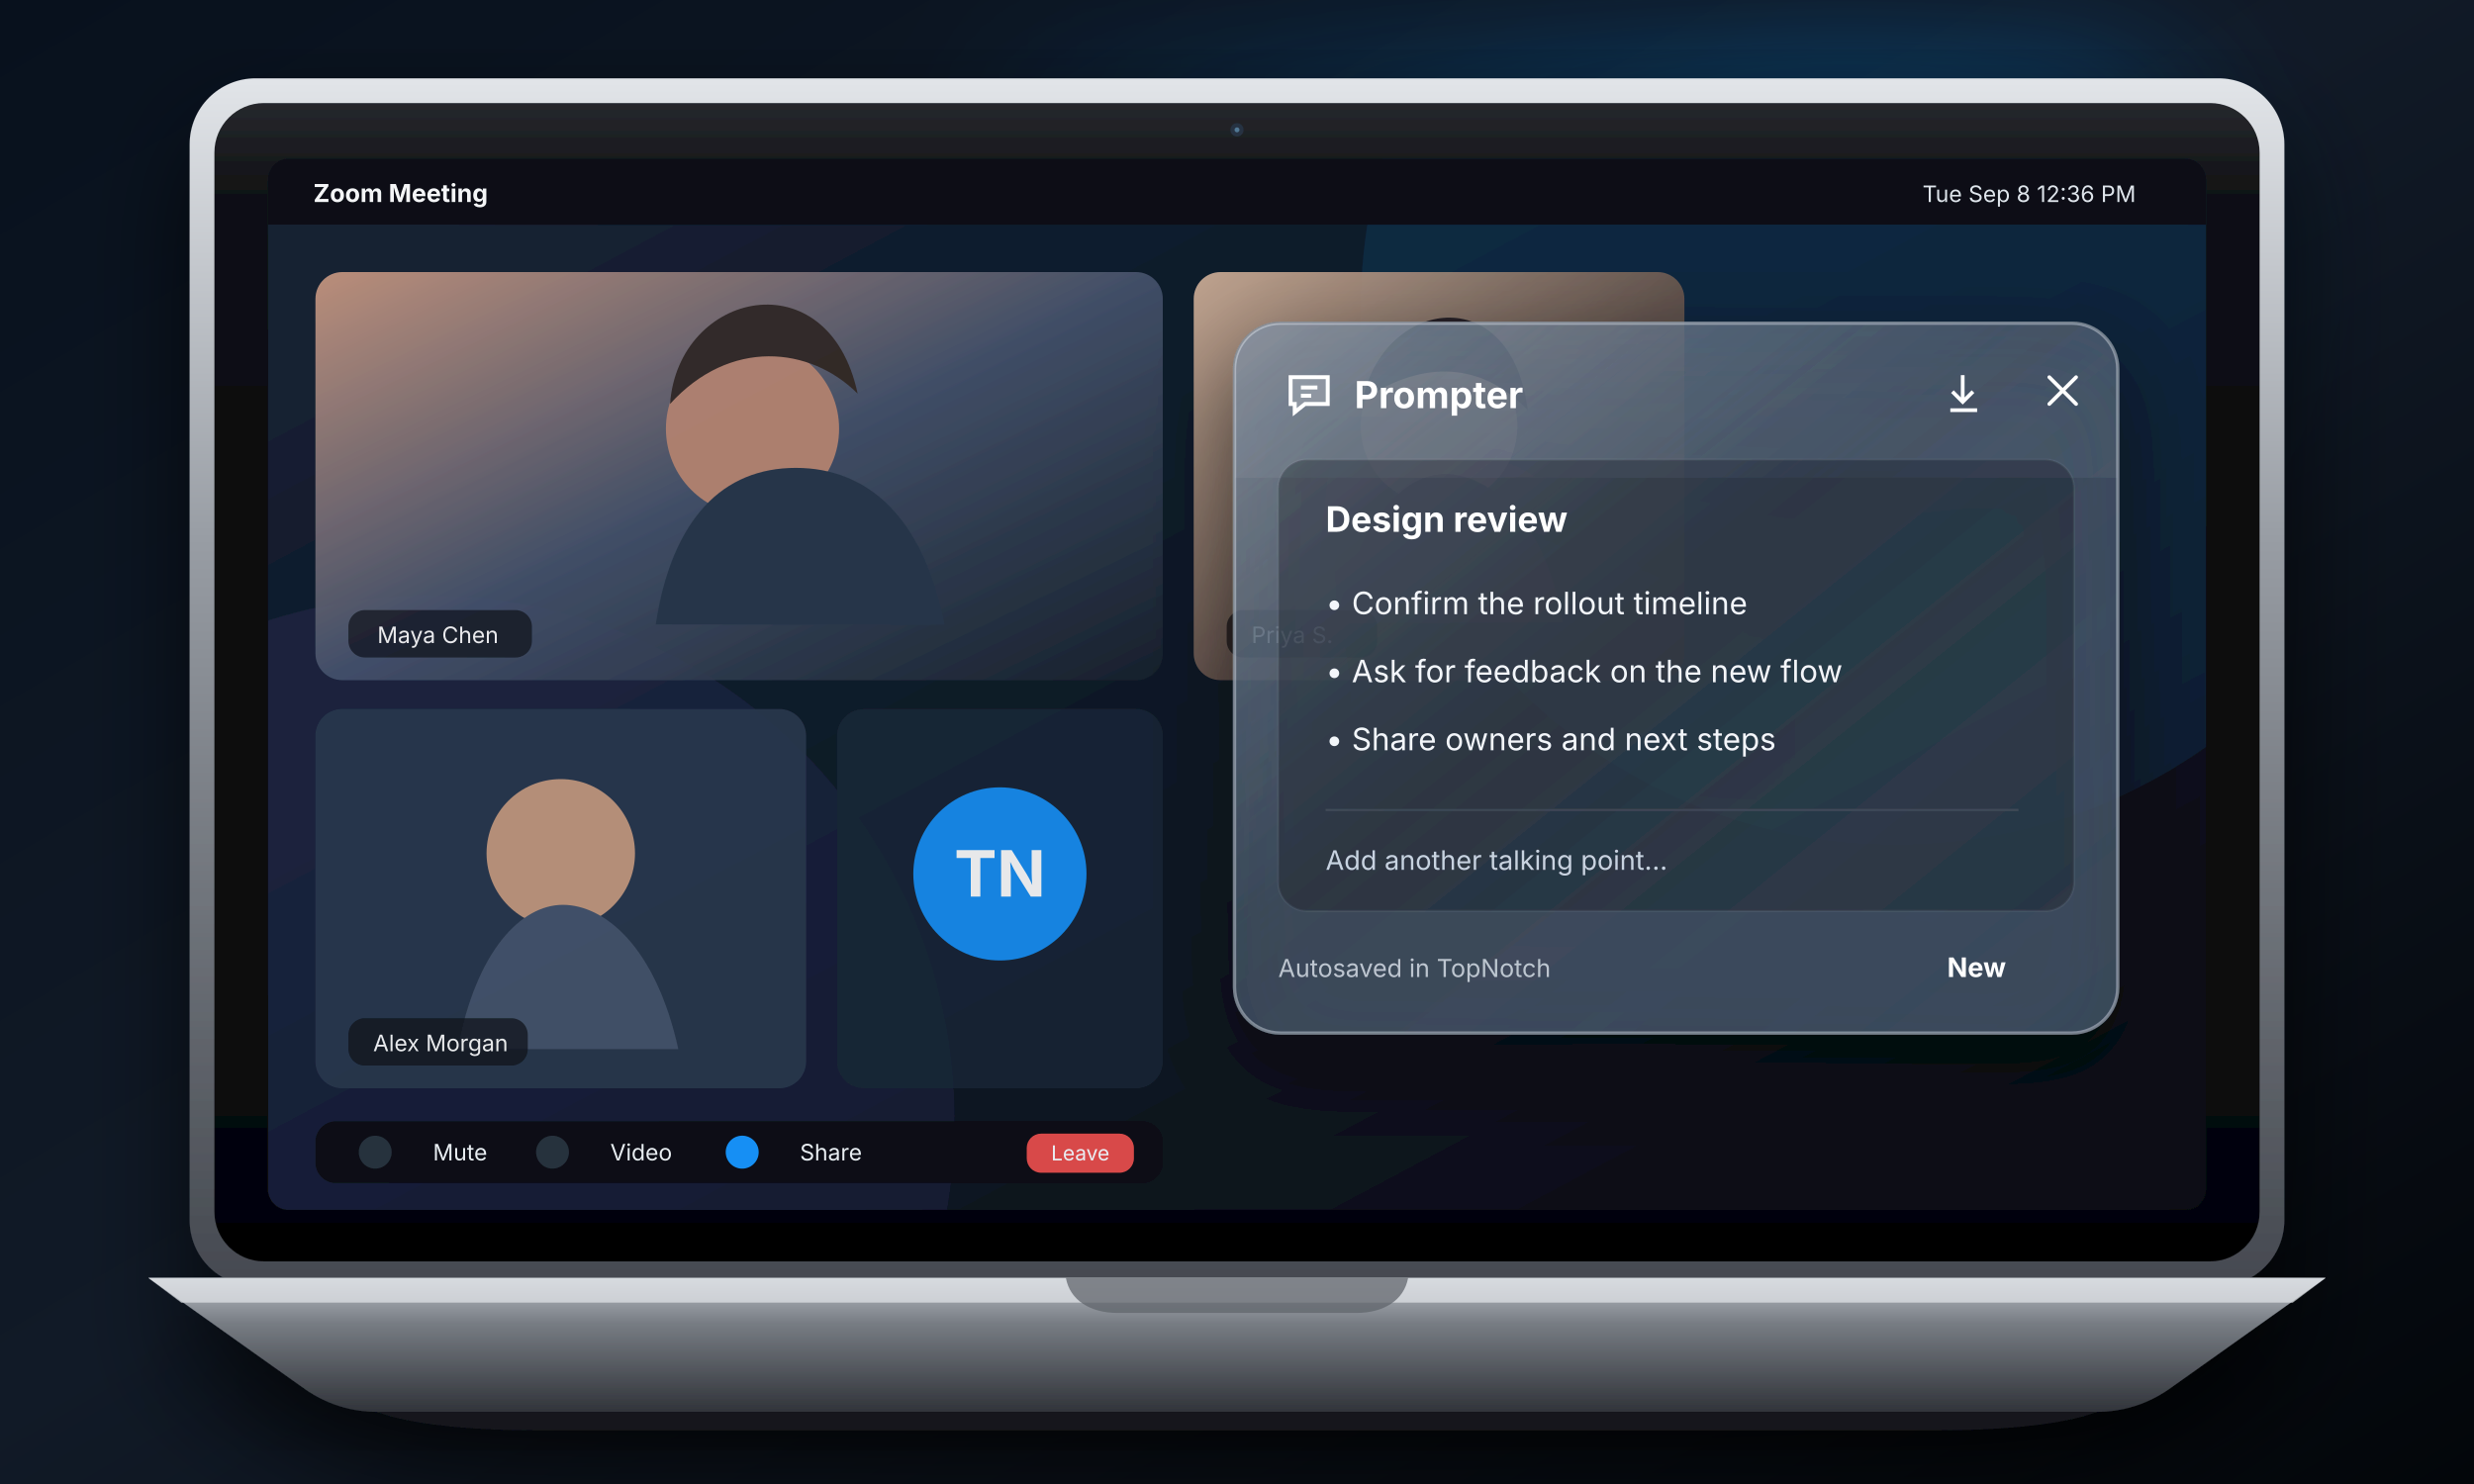
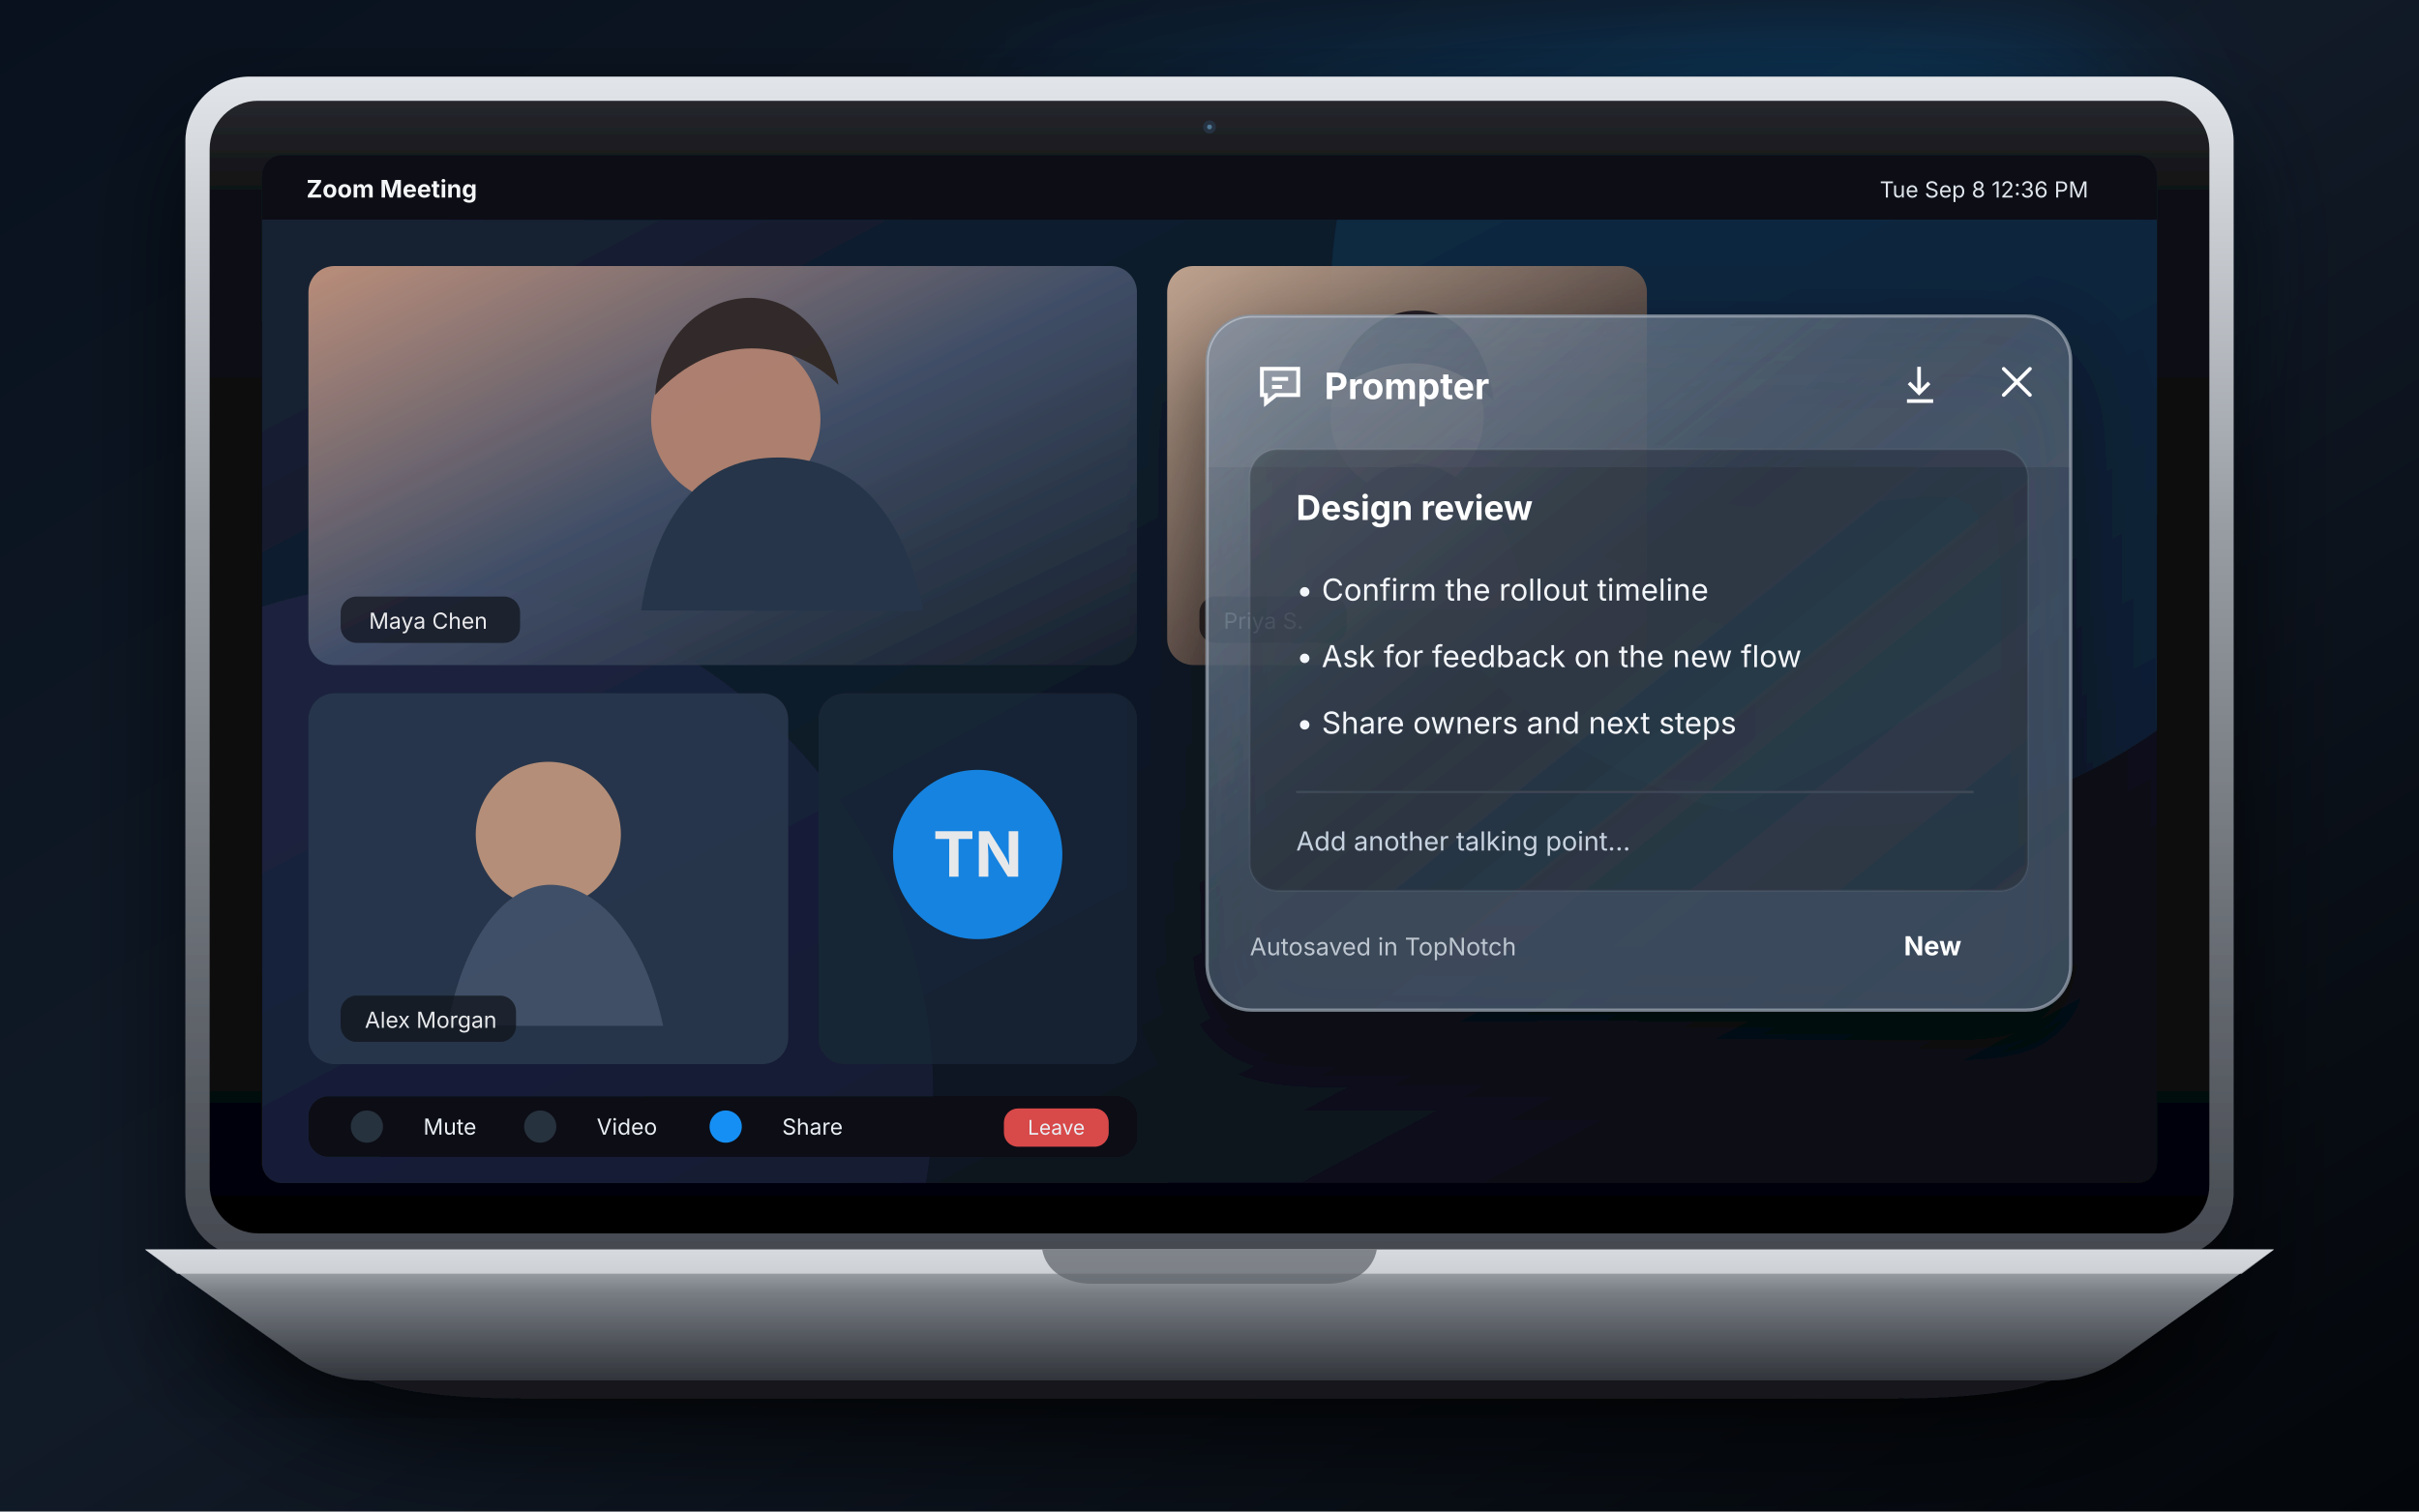
- <svg xmlns="http://www.w3.org/2000/svg" width="1200" height="720" viewBox="0 0 1200 720" role="img" aria-labelledby="title desc">
+ <svg xmlns="http://www.w3.org/2000/svg" width="1600" height="1000" viewBox="0 0 1200 750" role="img" aria-labelledby="title desc">
  <defs>
    <linearGradient id="canvas" x1="0" y1="0" x2="1" y2="1">
      <stop stop-color="#08111d" />
      <stop offset=".48" stop-color="#111a27" />
      <stop offset="1" stop-color="#03060a" />
    </linearGradient>
    <radialGradient id="ambient" cx="70%" cy="18%" r="72%">
      <stop stop-color="#168ff4" stop-opacity=".27" />
      <stop offset="1" stop-color="#168ff4" stop-opacity="0" />
    </radialGradient>
    <linearGradient id="bezel" x1="0" y1="0" x2="0" y2="1">
      <stop stop-color="#26282d" />
      <stop offset=".08" stop-color="#101114" />
      <stop offset="1" stop-color="#050506" />
    </linearGradient>
    <linearGradient id="metal" x1="0" y1="0" x2="0" y2="1">
      <stop stop-color="#e1e4e8" />
      <stop offset=".38" stop-color="#989da4" />
      <stop offset="1" stop-color="#454950" />
    </linearGradient>
    <linearGradient id="base" x1="0" y1="0" x2="0" y2="1">
      <stop stop-color="#b9bec5" />
      <stop offset=".34" stop-color="#777c83" />
      <stop offset="1" stop-color="#31343a" />
    </linearGradient>
    <linearGradient id="screen" x1="0" y1="0" x2="1" y2="1">
      <stop stop-color="#142234" />
      <stop offset=".55" stop-color="#0d1825" />
      <stop offset="1" stop-color="#070b12" />
    </linearGradient>
    <linearGradient id="glass" x1="0" y1="0" x2="1" y2="1">
      <stop stop-color="#dcecff" stop-opacity=".38" />
      <stop offset=".44" stop-color="#8ea1bb" stop-opacity=".20" />
      <stop offset="1" stop-color="#667b98" stop-opacity=".32" />
    </linearGradient>
    <linearGradient id="personA" x1="0" y1="0" x2="1" y2="1">
      <stop stop-color="#cc9a82" />
      <stop offset=".5" stop-color="#45536d" />
      <stop offset="1" stop-color="#18202c" />
    </linearGradient>
    <linearGradient id="personB" x1="0" y1="0" x2="1" y2="1">
      <stop stop-color="#d2b29b" />
      <stop offset=".52" stop-color="#6b584f" />
      <stop offset="1" stop-color="#1b1f28" />
    </linearGradient>
    <clipPath id="screenClip">
      <rect x="130" y="77" width="940" height="510" rx="10" />
    </clipPath>
    <filter id="deviceShadow" x="-20%" y="-20%" width="140%" height="170%">
      <feDropShadow dy="24" stdDeviation="26" flood-color="#000" flood-opacity=".68" />
    </filter>
    <filter id="panelShadow" x="-40%" y="-35%" width="180%" height="190%">
      <feDropShadow dy="17" stdDeviation="22" flood-color="#000" flood-opacity=".62" />
    </filter>
    <filter id="softBlur">
      <feGaussianBlur stdDeviation="32" />
    </filter>
  </defs>
-   <rect width="1200" height="720" fill="url(#canvas)" />
+   <rect width="1200" height="750" fill="url(#canvas)" />
  <ellipse cx="765" cy="145" rx="330" ry="230" fill="url(#ambient)" filter="url(#softBlur)" />
  <ellipse cx="600" cy="671" rx="500" ry="27" fill="#000" opacity=".68" filter="url(#softBlur)" />
  <g filter="url(#deviceShadow)">
    <rect x="92" y="38" width="1016" height="586" rx="32" fill="url(#metal)" />
    <rect x="104" y="50" width="992" height="562" rx="24" fill="url(#bezel)" />
    <circle cx="600" cy="63" r="3.2" fill="#263342" />
    <circle cx="600" cy="63" r="1.2" fill="#79b9df" opacity=".52" />
    <g clip-path="url(#screenClip)">
      <rect x="130" y="77" width="940" height="510" fill="url(#screen)" />
      <circle cx="920" cy="150" r="260" fill="#168ff4" opacity=".11" />
      <circle cx="208" cy="544" r="255" fill="#8d62ff" opacity=".08" />
      <rect x="130" y="77" width="940" height="32" fill="#080b10" fill-opacity=".88" />
      <text x="152" y="98" fill="#f4f5f7" font-family="-apple-system,BlinkMacSystemFont,'Segoe UI',sans-serif" font-size="12" font-weight="700">Zoom Meeting</text>
      <g fill="#dfe4eb" font-family="-apple-system,BlinkMacSystemFont,'Segoe UI',sans-serif" font-size="11" text-anchor="end">
        <text x="1036" y="98">Tue Sep 8   12:36 PM</text>
      </g>
      <g opacity=".9">
        <rect x="153" y="132" width="411" height="198" rx="13" fill="url(#personA)" />
        <circle cx="365" cy="208" r="42" fill="#bd8976" />
        <path d="M318 303c8-52 33-76 68-76s62 24 72 76" fill="#29394e" />
        <path d="M325 196c4-55 77-71 91-5-23-23-62-27-91 5Z" fill="#352b28" />
        <rect x="169" y="296" width="89" height="23" rx="8" fill="#090b0f" fill-opacity=".65" />
        <text x="183" y="312" fill="#fff" font-family="-apple-system,BlinkMacSystemFont,'Segoe UI',sans-serif" font-size="11">Maya Chen</text>
        <rect x="579" y="132" width="238" height="198" rx="13" fill="url(#personB)" />
        <circle cx="698" cy="207" r="38" fill="#c99d84" />
        <path d="M648 302c12-51 33-72 53-72s48 20 57 72" fill="#6c4f52" />
        <path d="M661 194c10-49 72-59 80 5-22-23-50-25-80-5Z" fill="#272126" />
        <rect x="595" y="296" width="73" height="23" rx="8" fill="#090b0f" fill-opacity=".65" />
        <text x="607" y="312" fill="#fff" font-family="-apple-system,BlinkMacSystemFont,'Segoe UI',sans-serif" font-size="11">Priya S.</text>
        <rect x="153" y="344" width="238" height="184" rx="13" fill="#29384d" />
        <circle cx="272" cy="414" r="36" fill="#c59a7e" />
        <path d="M222 509c9-48 31-70 51-70s45 20 56 70" fill="#46556b" />
        <rect x="169" y="494" width="87" height="23" rx="8" fill="#090b0f" fill-opacity=".65" />
        <text x="181" y="510" fill="#fff" font-family="-apple-system,BlinkMacSystemFont,'Segoe UI',sans-serif" font-size="11">Alex Morgan</text>
        <rect x="406" y="344" width="158" height="184" rx="13" fill="#1a2635" />
        <circle cx="485" cy="424" r="42" fill="#168ff4" />
        <text x="485" y="435" fill="#fff" font-family="-apple-system,BlinkMacSystemFont,'Segoe UI',sans-serif" font-size="31" font-weight="750" text-anchor="middle">TN</text>
      </g>
      <g font-family="-apple-system,BlinkMacSystemFont,'Segoe UI',sans-serif" fill="#e9edf2">
        <rect x="153" y="544" width="411" height="30" rx="10" fill="#090c11" fill-opacity=".86" />
        <circle cx="182" cy="559" r="8" fill="#27303c" />
        <text x="210" y="563" font-size="11">Mute</text>
        <circle cx="268" cy="559" r="8" fill="#27303c" />
        <text x="296" y="563" font-size="11">Video</text>
        <circle cx="360" cy="559" r="8" fill="#168ff4" />
        <text x="388" y="563" font-size="11">Share</text>
        <rect x="498" y="550" width="52" height="19" rx="7" fill="#d84a4a" />
        <text x="524" y="563" font-size="10" text-anchor="middle">Leave</text>
      </g>
      <g filter="url(#panelShadow)">
        <rect x="598" y="156" width="430" height="346" rx="23" fill="#2c3949" fill-opacity=".72" />
        <rect x="598.8" y="156.8" width="428.4" height="344.4" rx="22.2" fill="url(#glass)" stroke="#f3f7ff" stroke-opacity=".38" stroke-width="1.6" />
        <path d="M621 156.8h384c12 0 22 10 22 22v53H599v-53c0-12 10-22 22-22Z" fill="#eef6ff" fill-opacity=".055" />
        <g font-family="-apple-system,BlinkMacSystemFont,'Segoe UI',sans-serif">
          <g transform="translate(624 180)" fill="none" stroke="#fff" stroke-width="1.9">
            <path d="M2 3h18v13H9l-5 4v-4H2Z" fill="#fff" fill-opacity=".18" />
            <path d="M7 8h8M7 12h5" />
          </g>
          <text x="657" y="198" fill="#fff" font-size="18" font-weight="700">Prompter</text>
          <g transform="translate(944 180)" stroke="#fff" stroke-width="1.8" fill="none">
            <path d="M8 2v13M3 10l5 5 5-5M2 19h13" />
          </g>
          <path d="M994 183l13 13m0-13-13 13" stroke="#fff" stroke-width="1.8" stroke-linecap="round" />
          <rect x="620" y="223" width="386" height="219" rx="14" fill="#05090f" fill-opacity=".27" stroke="#fff" stroke-opacity=".06" />
          <text x="643" y="258" fill="#fff" font-size="17" font-weight="700">Design review</text>
          <g fill="#f3f6fa" font-size="15">
            <text x="643" y="298">•  Confirm the rollout timeline</text>
            <text x="643" y="331">•  Ask for feedback on the new flow</text>
            <text x="643" y="364">•  Share owners and next steps</text>
          </g>
          <line x1="643" y1="393" x2="979" y2="393" stroke="#fff" stroke-opacity=".09" />
          <text x="643" y="422" fill="#c8d3e0" font-size="13">Add another talking point…</text>
          <text x="620" y="474" fill="#e4eaf2" fill-opacity=".76" font-size="12">Autosaved in TopNotch</text>
          <text x="973" y="474" fill="#fff" font-size="13" font-weight="700" text-anchor="end">New</text>
        </g>
      </g>
    </g>
    <path d="M72 620h1056l-76 54c-10 7-22 11-35 11H183c-13 0-25-4-35-11Z" fill="url(#base)" />
    <path d="M72 620h1056l-16 12H88Z" fill="#e2e5e9" opacity=".72" />
    <path d="M517 620h166c-2 11-12 17-25 17H542c-13 0-23-6-25-17Z" fill="#5e636a" opacity=".72" />
    <path d="M183 685h834c-15 6-45 9-78 9H261c-33 0-63-3-78-9Z" fill="#17191d" />
  </g>
</svg>
